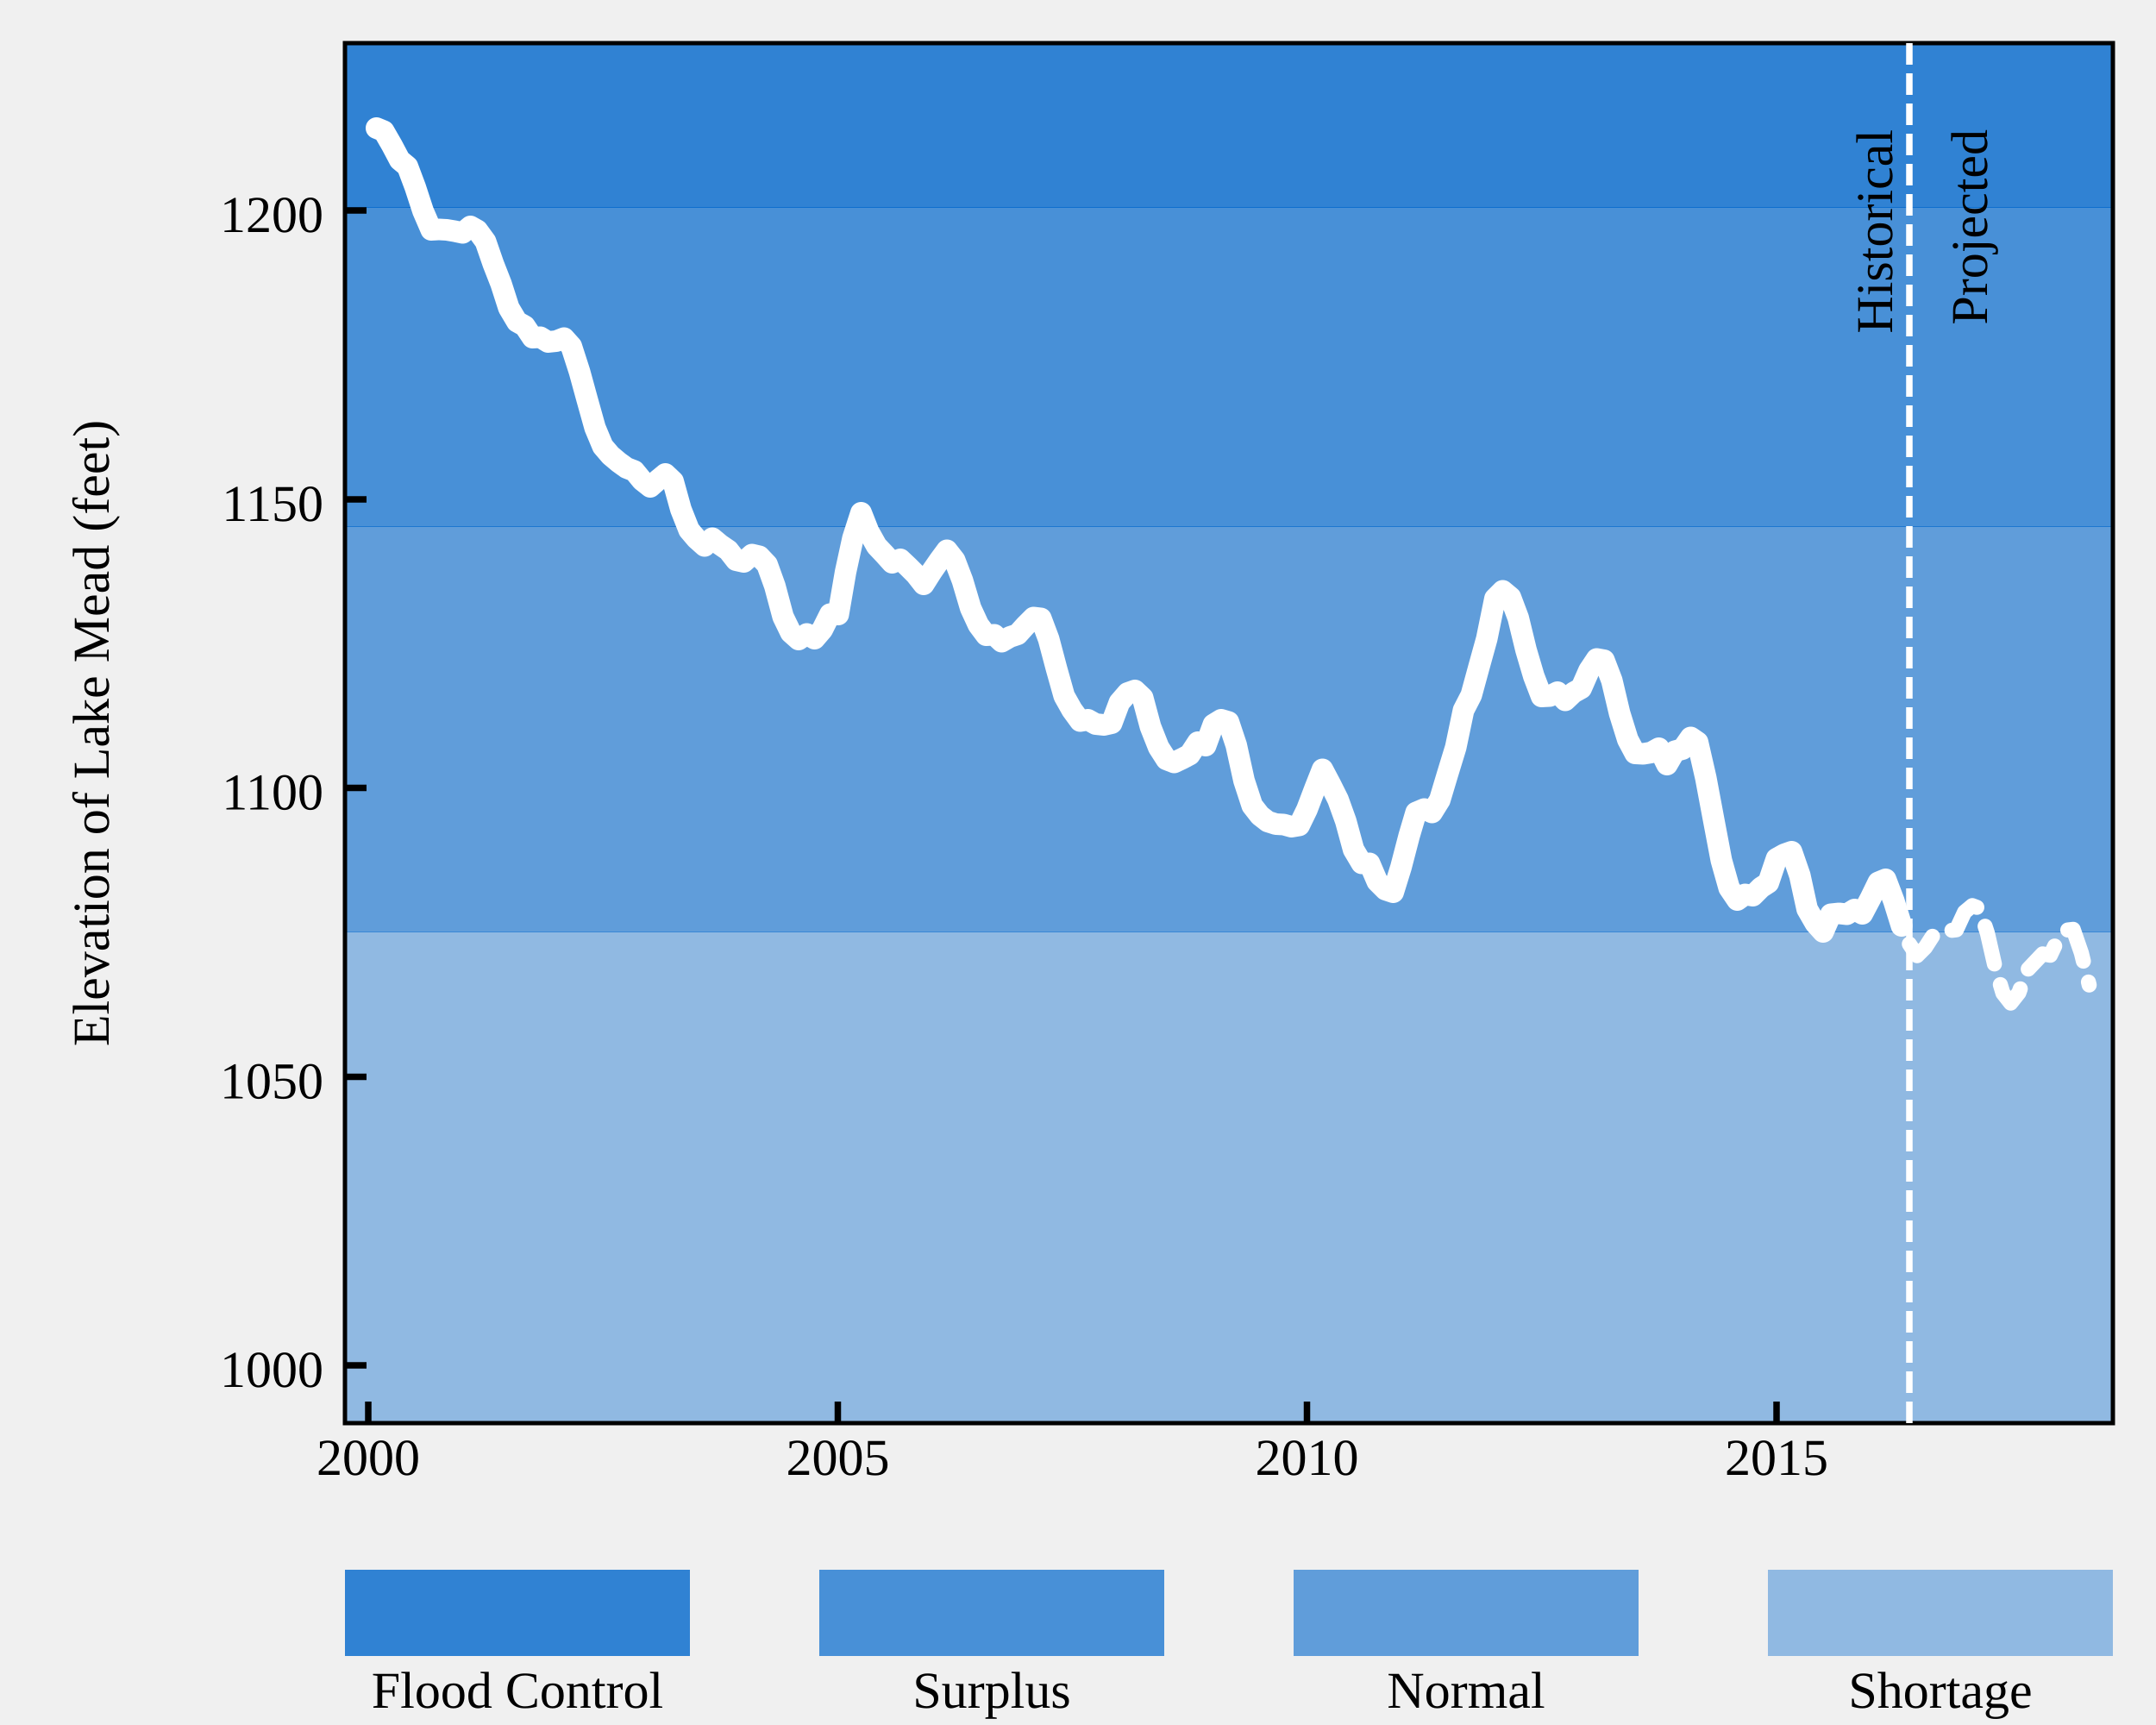
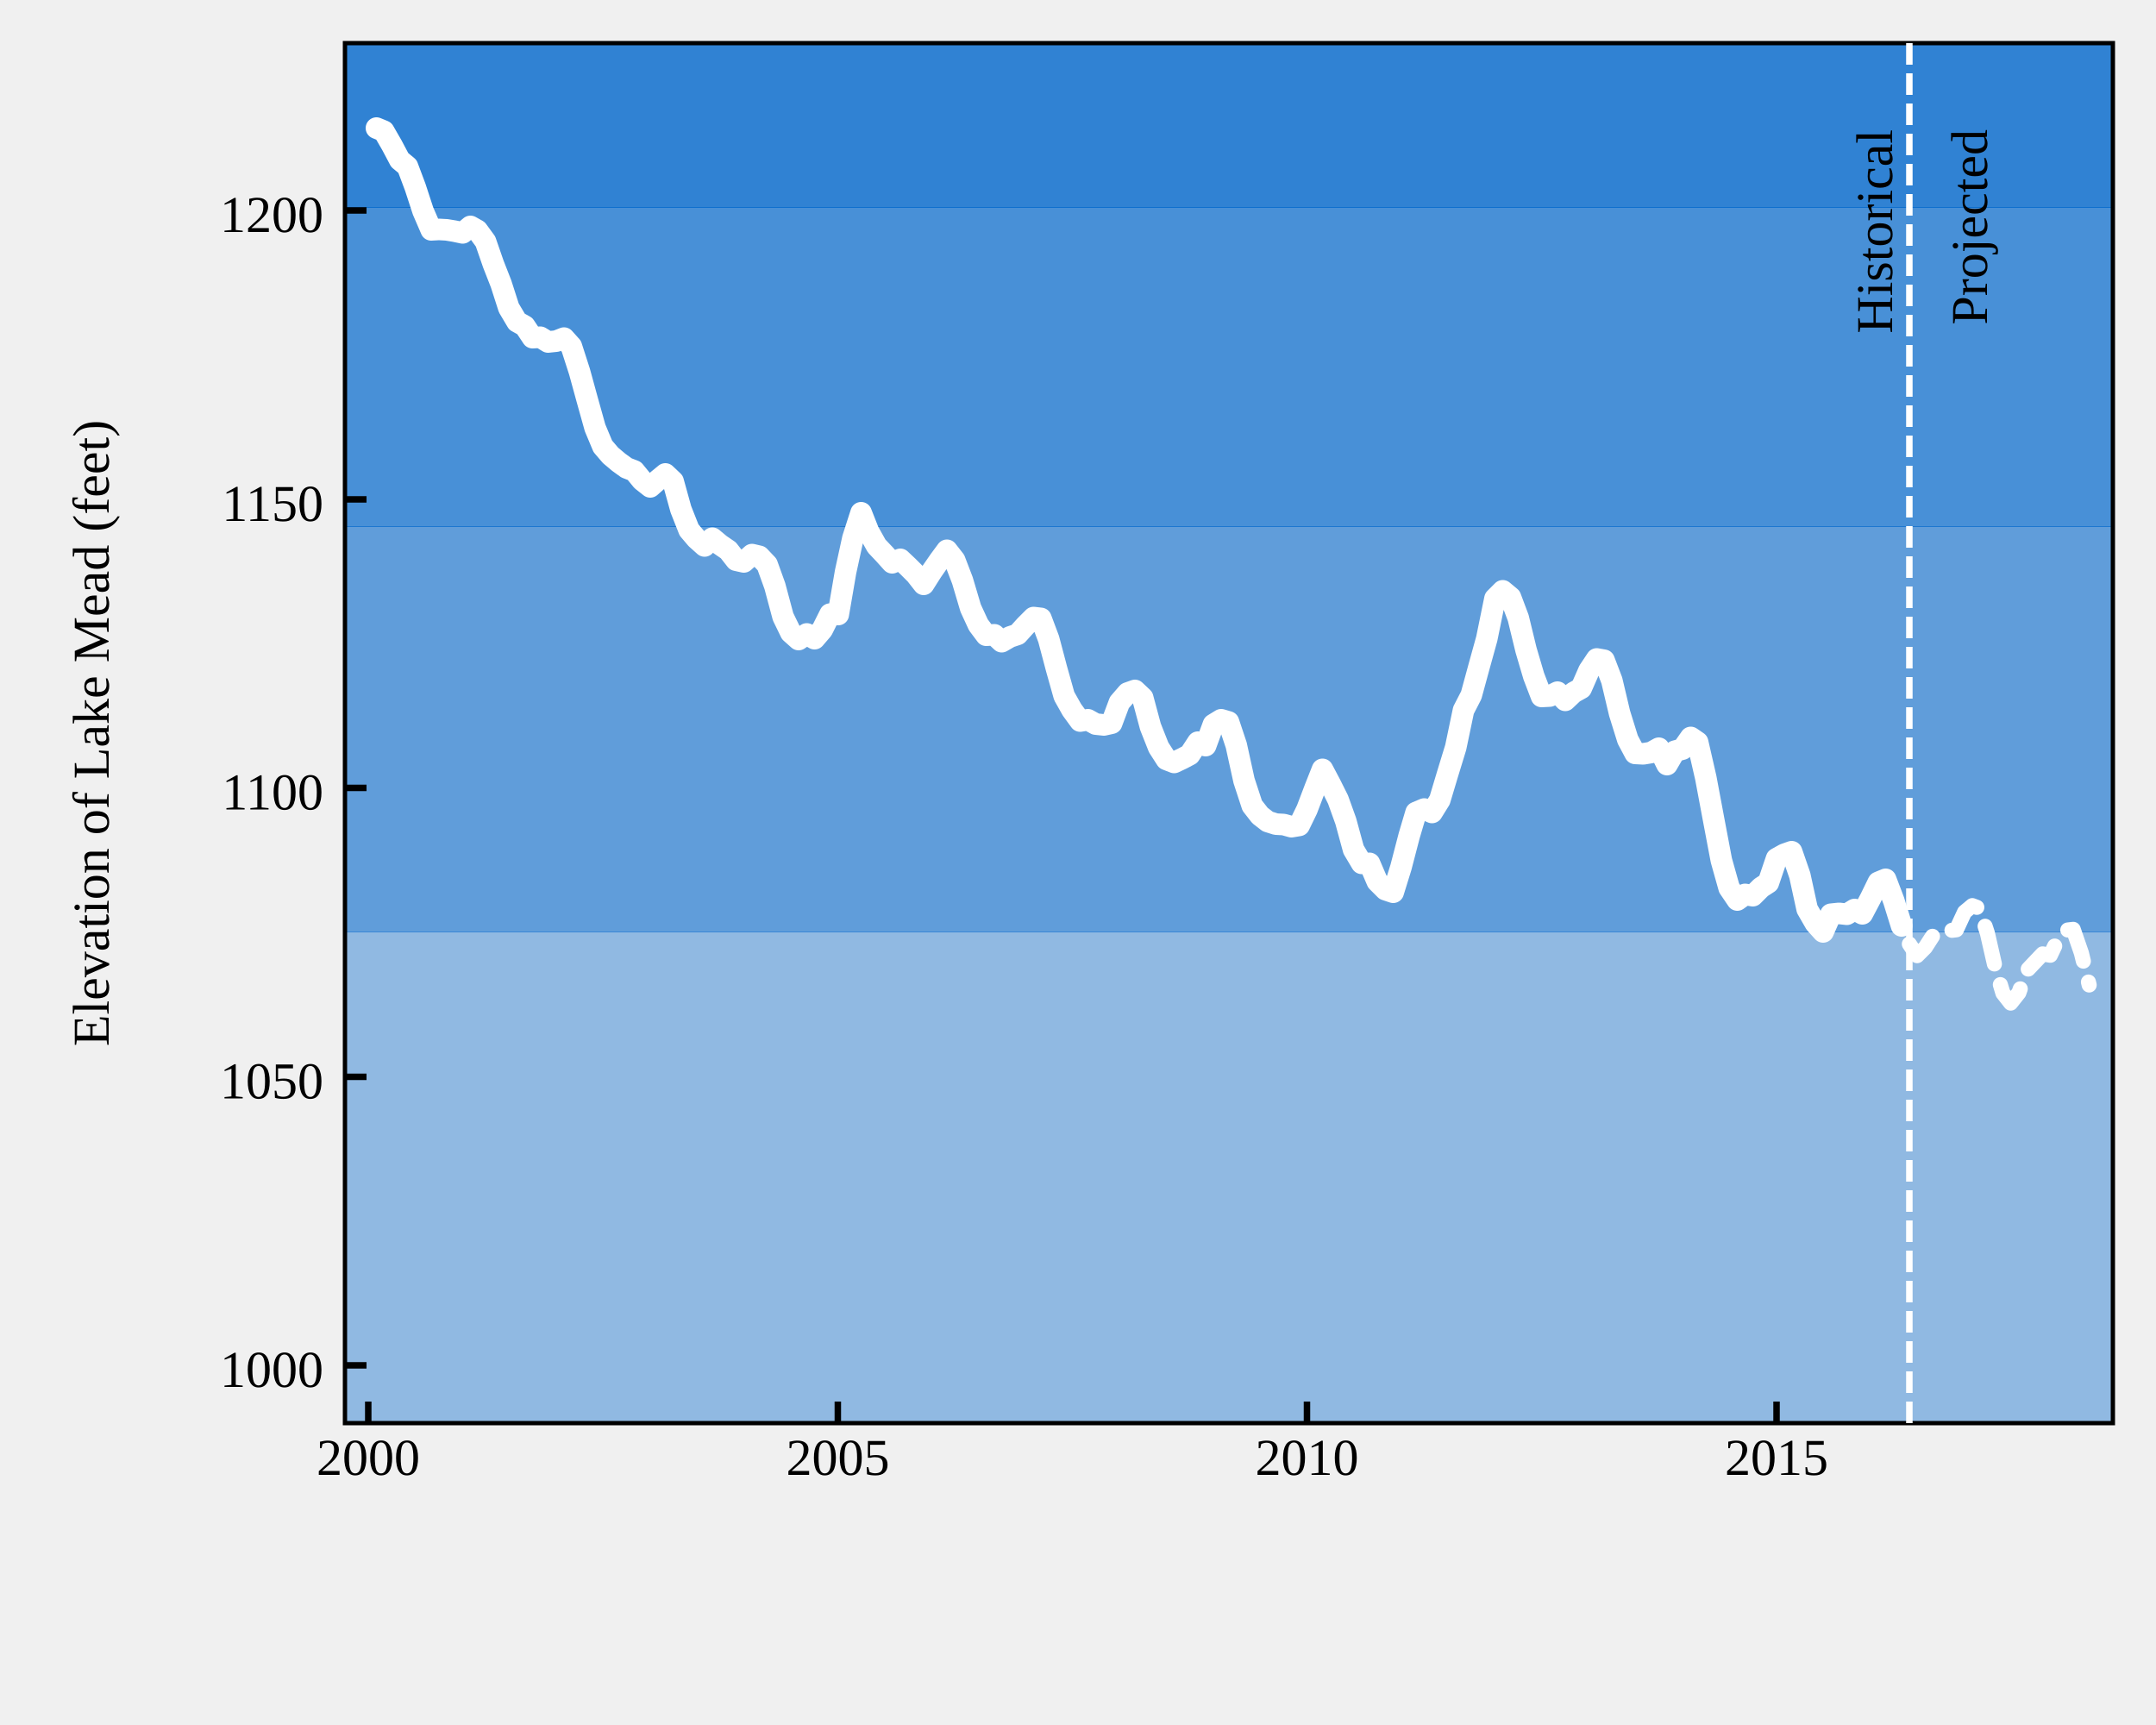
<svg xmlns="http://www.w3.org/2000/svg" version="1.1" preserveAspectRatio="xMinYMin meet" viewBox="0 0 500 400" id="mead-elev-projected-svg">
  <rect id="flood" x="80" y="10" width="410" height="38.2" fill="#0066CC" opacity="0.8" class="level-fill" />
  <rect id="surplus" x="80" y="48" width="410" height="74.2" fill="#0066CC" opacity="0.7" class="level-fill" />
  <rect id="normal" x="80" y="122" width="410" height="94.2" fill="#0066CC" opacity="0.6" class="level-fill" />
  <rect id="shortage" x="80" y="216" width="410" height="114.2" fill="#0066CC" opacity="0.4" class="level-fill" />
-   <g class="hidden" id="condition-markers">
-     <rect x="80" y="364" width="80" height="20" fill="#0066CC" opacity="0.8" />
-     <text x="120" y="384" dy="1.0em" class="small-text" text-anchor="middle">Flood Control</text>
-     <rect x="190" y="364" width="80" height="20" fill="#0066CC" opacity="0.7" />
-     <text x="230" y="384" dy="1.0em" class="small-text" text-anchor="middle">Surplus</text>
-     <rect x="300" y="364" width="80" height="20" fill="#0066CC" opacity="0.6" />
-     <text x="340" y="384" dy="1.0em" class="small-text" text-anchor="middle">Normal</text>
-     <rect x="410" y="364" width="80" height="20" fill="#0066CC" opacity="0.4" />
-     <text x="450" y="384" dy="1.0em" class="small-text" text-anchor="middle">Shortage</text>
-   </g>
  <g id="axes" class="label">
    <rect id="axis.box" x="80.0" y="10.0" width="410.0" height="320.0" style="fill:none;stroke:black" />
    <text transform="translate(30.0,170.0)rotate(270)" text-anchor="middle" id="y-label" dy="-0.4em">Elevation of Lake Mead (feet)</text>
    <text transform="translate(245.0,390.0)rotate(0)" text-anchor="middle" id="x-label" dy="-0.8em" />
    <line x1="85.4" y1="330.0" x2="85.4" y2="325.0" style="stroke:black;stroke-width:1.5" />
    <text transform="translate(85.4,330.0)rotate(0)" text-anchor="middle" dy="1.0em">2000</text>
    <line x1="194.3" y1="330.0" x2="194.3" y2="325.0" style="stroke:black;stroke-width:1.5" />
    <text transform="translate(194.3,330.0)rotate(0)" text-anchor="middle" dy="1.0em">2005</text>
    <line x1="303.1" y1="330.0" x2="303.1" y2="325.0" style="stroke:black;stroke-width:1.5" />
    <text transform="translate(303.1,330.0)rotate(0)" text-anchor="middle" dy="1.0em">2010</text>
    <line x1="412.0" y1="330.0" x2="412.0" y2="325.0" style="stroke:black;stroke-width:1.5" />
    <text transform="translate(412.0,330.0)rotate(0)" text-anchor="middle" dy="1.0em">2015</text>
    <line x1="80.0" y1="316.6" x2="85.0" y2="316.6" style="stroke:black;stroke-width:1.5" />
    <text transform="translate(75.0,321.6)rotate(0)" text-anchor="end">1000</text>
    <line x1="80.0" y1="249.7" x2="85.0" y2="249.7" style="stroke:black;stroke-width:1.5" />
    <text transform="translate(75.0,254.7)rotate(0)" text-anchor="end">1050</text>
    <line x1="80.0" y1="182.7" x2="85.0" y2="182.7" style="stroke:black;stroke-width:1.5" />
    <text transform="translate(75.0,187.7)rotate(0)" text-anchor="end">1100</text>
    <line x1="80.0" y1="115.8" x2="85.0" y2="115.8" style="stroke:black;stroke-width:1.5" />
    <text transform="translate(75.0,120.8)rotate(0)" text-anchor="end">1150</text>
    <line x1="80.0" y1="48.8" x2="85.0" y2="48.8" style="stroke:black;stroke-width:1.5" />
    <text transform="translate(75.0,53.8)rotate(0)" text-anchor="end">1200</text>
    <g id="legend" class="label" alignment-baseline="central">
      <line id="legend-line" x1="95" x2="110" y1="295" y2="295" fill="none" style="stroke:#FFFFFF;stroke-width:5;stroke-linejoin:round;stroke-linecap:round" visibility="hidden" />
      <text id="date_text" x="110" y="295" dy="-0.6em" dx="0.4em" class="legend"> </text>
      <text id="elev_text" x="110" y="295" dy="0.4em" dx="0.4em" fill="#000000" class="legend"> </text>
      <text id="model_text" x="110" y="295" dy="1.6em" dx="0.4em" fill="#000000" class="legend"> </text>
    </g>
    <path d="M442.8,10.0 L442.8,330.0 " fill="none" style="stroke:#FFFFFF;stroke-width:1.5;stroke-dasharray:5,2" />
    <text id="Historical-marker" class="hidden" text-anchor="end" transform="rotate(-90,438.8,30.0),translate(438.8,30.0)">Historical</text>
    <text id="Projected-marker" class="hidden" text-anchor="end" transform="rotate(-90,460.8,30.0),translate(460.8,30.0)">Projected</text>
    <path d="M87.3,29.7 L89.0,30.4 L90.9,33.7 L92.7,37.1 L94.5,38.6 L96.3,43.4 L98.1,48.9 L100.0,53.3 L101.8,53.2 L103.6,53.3 L105.4,53.6 L107.3,54.0 L109.1,52.5 L110.7,53.4 L112.6,56.0 L114.4,61.2 L116.2,65.8 L118.0,71.4 L119.9,74.6 L121.7,75.6 L123.5,78.3 L125.3,78.2 L127.1,79.3 L129.0,79.1 L130.8,78.4 L132.5,80.3 L134.4,86.2 L136.1,92.4 L138.0,99.2 L139.8,103.5 L141.6,105.6 L143.5,107.2 L145.3,108.5 L147.1,109.2 L148.9,111.4 L150.8,112.9 L152.6,111.3 L154.3,109.9 L156.1,111.6 L157.9,118.1 L159.8,122.9 L161.5,124.9 L163.4,126.6 L165.2,124.8 L167.0,126.3 L168.9,127.6 L170.7,129.9 L172.5,130.3 L174.4,128.6 L176.1,129.0 L177.9,130.9 L179.7,135.9 L181.6,143.0 L183.4,146.7 L185.2,148.3 L187.1,147.0 L188.9,148.1 L190.7,146.0 L192.5,142.4 L194.4,142.5 L196.1,132.6 L197.8,124.8 L199.7,118.9 L201.4,123.2 L203.3,126.6 L205.1,128.5 L206.9,130.5 L208.8,129.7 L210.6,131.4 L212.4,133.2 L214.2,135.5 L216.1,132.5 L217.9,129.9 L219.6,127.6 L221.4,129.9 L223.2,134.6 L225.1,141.0 L226.9,144.9 L228.7,147.3 L230.6,147.2 L232.3,148.8 L234.2,147.7 L236.0,147.1 L237.8,145.1 L239.7,143.2 L241.4,143.4 L243.2,148.2 L245.0,155.0 L246.8,161.4 L248.6,164.6 L250.5,167.2 L252.3,166.9 L254.1,167.9 L256.0,168.1 L257.8,167.7 L259.6,162.9 L261.5,160.7 L263.2,160.1 L265.0,161.8 L266.8,168.5 L268.7,173.3 L270.5,176.1 L272.3,176.8 L274.2,175.9 L275.9,175.0 L277.8,172.1 L279.6,172.9 L281.4,168.0 L283.2,166.9 L284.9,167.4 L286.7,172.8 L288.5,181.0 L290.4,186.8 L292.2,189.1 L294.0,190.5 L295.9,191.1 L297.7,191.2 L299.5,191.7 L301.3,191.4 L303.1,187.7 L305.0,182.7 L306.7,178.4 L308.5,181.8 L310.3,185.4 L312.1,190.4 L313.9,197.0 L315.8,200.2 L317.6,200.2 L319.4,204.4 L321.3,206.3 L323.1,206.9 L324.9,201.1 L326.8,193.8 L328.4,188.4 L330.3,187.6 L332.1,188.4 L333.9,185.5 L335.7,179.5 L337.6,173.3 L339.4,164.7 L341.2,161.2 L343.0,154.6 L344.8,148.1 L346.7,138.8 L348.5,137.0 L350.3,138.5 L352.1,143.3 L353.9,150.7 L355.7,156.8 L357.5,161.5 L359.4,161.4 L361.2,160.5 L363.0,162.4 L364.9,160.6 L366.7,159.6 L368.5,155.5 L370.3,152.8 L372.0,153.1 L373.8,157.8 L375.6,165.4 L377.5,171.5 L379.2,174.7 L381.1,174.8 L382.9,174.5 L384.7,173.5 L386.6,177.3 L388.4,174.2 L390.2,173.7 L392.1,171.0 L393.7,172.1 L395.6,180.4 L397.4,190.0 L399.2,199.5 L401.0,205.9 L402.9,208.7 L404.7,207.4 L406.5,207.7 L408.4,205.8 L410.1,204.7 L412.0,199.1 L413.8,198.1 L415.5,197.5 L417.4,203.0 L419.1,210.8 L421.0,214.1 L422.8,216.1 L424.6,212.0 L426.5,211.8 L428.3,212.0 L430.1,210.9 L431.9,211.9 L433.8,208.3 L435.6,204.6 L437.3,203.9 L439.2,208.9 L441.0,214.7 " fill="none" style="stroke:#FFFFFF;stroke-width:5;stroke-linejoin:round;stroke-linecap:round" />
    <path d="M442.8,218.9 L444.6,221.6 L446.5,219.7 L448.3,216.9 L450.1,217.0 L452.0,215.8 L453.7,215.6 L455.6,211.5 L457.4,210.0 L459.0,210.6 L460.9,216.4 L462.7,224.3 L464.5,230.3 L466.3,232.6 L468.2,230.2 L470.0,225.1 L471.8,223.2 L473.7,221.2 L475.5,221.5 L477.3,217.7 L479.1,215.7 L480.8,215.5 L482.7,221.0 L484.5,228.4 " fill="none" id="dashed-projection" class="hidden" style="stroke:#FFFFFF;stroke-width:3.5;stroke-linejoin:round;stroke-dasharray:9,5;stroke-linecap:round" />
    <rect id="2000-01-31" x="83.79" y="10" width="7.00" height="320" fill-opacity="0.0" />
    <rect id="2000-02-29" x="85.52" y="10" width="7.00" height="320" fill-opacity="0.0" />
    <rect id="2000-03-31" x="87.37" y="10" width="7.00" height="320" fill-opacity="0.0" />
    <rect id="2000-04-30" x="89.16" y="10" width="7.00" height="320" fill-opacity="0.0" />
    <rect id="2000-05-31" x="91.01" y="10" width="7.00" height="320" fill-opacity="0.0" />
    <rect id="2000-06-30" x="92.80" y="10" width="7.00" height="320" fill-opacity="0.0" />
    <rect id="2000-07-31" x="94.65" y="10" width="7.00" height="320" fill-opacity="0.0" />
    <rect id="2000-08-31" x="96.50" y="10" width="7.00" height="320" fill-opacity="0.0" />
    <rect id="2000-09-30" x="98.28" y="10" width="7.00" height="320" fill-opacity="0.0" />
    <rect id="2000-10-31" x="100.13" y="10" width="7.00" height="320" fill-opacity="0.0" />
    <rect id="2000-11-30" x="101.92" y="10" width="7.00" height="320" fill-opacity="0.0" />
    <rect id="2000-12-31" x="103.77" y="10" width="7.00" height="320" fill-opacity="0.0" />
    <rect id="2001-01-31" x="105.56" y="10" width="7.00" height="320" fill-opacity="0.0" />
    <rect id="2001-02-28" x="107.23" y="10" width="7.00" height="320" fill-opacity="0.0" />
    <rect id="2001-03-31" x="109.08" y="10" width="7.00" height="320" fill-opacity="0.0" />
    <rect id="2001-04-30" x="110.87" y="10" width="7.00" height="320" fill-opacity="0.0" />
    <rect id="2001-05-31" x="112.72" y="10" width="7.00" height="320" fill-opacity="0.0" />
    <rect id="2001-06-30" x="114.51" y="10" width="7.00" height="320" fill-opacity="0.0" />
    <rect id="2001-07-31" x="116.36" y="10" width="7.00" height="320" fill-opacity="0.0" />
    <rect id="2001-08-31" x="118.21" y="10" width="7.00" height="320" fill-opacity="0.0" />
    <rect id="2001-09-30" x="120.00" y="10" width="7.00" height="320" fill-opacity="0.0" />
    <rect id="2001-10-31" x="121.84" y="10" width="7.00" height="320" fill-opacity="0.0" />
    <rect id="2001-11-30" x="123.63" y="10" width="7.00" height="320" fill-opacity="0.0" />
    <rect id="2001-12-31" x="125.48" y="10" width="7.00" height="320" fill-opacity="0.0" />
    <rect id="2002-01-31" x="127.33" y="10" width="7.00" height="320" fill-opacity="0.0" />
    <rect id="2002-02-28" x="129.00" y="10" width="7.00" height="320" fill-opacity="0.0" />
    <rect id="2002-03-31" x="130.85" y="10" width="7.00" height="320" fill-opacity="0.0" />
    <rect id="2002-04-30" x="132.64" y="10" width="7.00" height="320" fill-opacity="0.0" />
    <rect id="2002-05-31" x="134.49" y="10" width="7.00" height="320" fill-opacity="0.0" />
    <rect id="2002-06-30" x="136.28" y="10" width="7.00" height="320" fill-opacity="0.0" />
    <rect id="2002-07-31" x="138.13" y="10" width="7.00" height="320" fill-opacity="0.0" />
    <rect id="2002-08-31" x="139.98" y="10" width="7.00" height="320" fill-opacity="0.0" />
    <rect id="2002-09-30" x="141.77" y="10" width="7.00" height="320" fill-opacity="0.0" />
    <rect id="2002-10-31" x="143.61" y="10" width="7.00" height="320" fill-opacity="0.0" />
    <rect id="2002-11-30" x="145.40" y="10" width="7.00" height="320" fill-opacity="0.0" />
    <rect id="2002-12-31" x="147.25" y="10" width="7.00" height="320" fill-opacity="0.0" />
    <rect id="2003-01-31" x="149.10" y="10" width="7.00" height="320" fill-opacity="0.0" />
    <rect id="2003-02-28" x="150.77" y="10" width="7.00" height="320" fill-opacity="0.0" />
    <rect id="2003-03-31" x="152.62" y="10" width="7.00" height="320" fill-opacity="0.0" />
    <rect id="2003-04-30" x="154.41" y="10" width="7.00" height="320" fill-opacity="0.0" />
    <rect id="2003-05-31" x="156.26" y="10" width="7.00" height="320" fill-opacity="0.0" />
    <rect id="2003-06-30" x="158.05" y="10" width="7.00" height="320" fill-opacity="0.0" />
    <rect id="2003-07-31" x="159.90" y="10" width="7.00" height="320" fill-opacity="0.0" />
    <rect id="2003-08-31" x="161.75" y="10" width="7.00" height="320" fill-opacity="0.0" />
    <rect id="2003-09-30" x="163.53" y="10" width="7.00" height="320" fill-opacity="0.0" />
    <rect id="2003-10-31" x="165.38" y="10" width="7.00" height="320" fill-opacity="0.0" />
    <rect id="2003-11-30" x="167.17" y="10" width="7.00" height="320" fill-opacity="0.0" />
    <rect id="2003-12-31" x="169.02" y="10" width="7.00" height="320" fill-opacity="0.0" />
    <rect id="2004-01-31" x="170.87" y="10" width="7.00" height="320" fill-opacity="0.0" />
    <rect id="2004-02-29" x="172.60" y="10" width="7.00" height="320" fill-opacity="0.0" />
    <rect id="2004-03-31" x="174.45" y="10" width="7.00" height="320" fill-opacity="0.0" />
    <rect id="2004-04-30" x="176.24" y="10" width="7.00" height="320" fill-opacity="0.0" />
    <rect id="2004-05-31" x="178.09" y="10" width="7.00" height="320" fill-opacity="0.0" />
    <rect id="2004-06-30" x="179.88" y="10" width="7.00" height="320" fill-opacity="0.0" />
    <rect id="2004-07-31" x="181.73" y="10" width="7.00" height="320" fill-opacity="0.0" />
    <rect id="2004-08-31" x="183.58" y="10" width="7.00" height="320" fill-opacity="0.0" />
    <rect id="2004-09-30" x="185.36" y="10" width="7.00" height="320" fill-opacity="0.0" />
    <rect id="2004-10-31" x="187.21" y="10" width="7.00" height="320" fill-opacity="0.0" />
    <rect id="2004-11-30" x="189.00" y="10" width="7.00" height="320" fill-opacity="0.0" />
    <rect id="2004-12-31" x="190.85" y="10" width="7.00" height="320" fill-opacity="0.0" />
    <rect id="2005-01-31" x="192.64" y="10" width="7.00" height="320" fill-opacity="0.0" />
    <rect id="2005-02-28" x="194.31" y="10" width="7.00" height="320" fill-opacity="0.0" />
    <rect id="2005-03-31" x="196.16" y="10" width="7.00" height="320" fill-opacity="0.0" />
    <rect id="2005-04-30" x="197.95" y="10" width="7.00" height="320" fill-opacity="0.0" />
    <rect id="2005-05-31" x="199.80" y="10" width="7.00" height="320" fill-opacity="0.0" />
    <rect id="2005-06-30" x="201.59" y="10" width="7.00" height="320" fill-opacity="0.0" />
    <rect id="2005-07-31" x="203.44" y="10" width="7.00" height="320" fill-opacity="0.0" />
    <rect id="2005-08-31" x="205.29" y="10" width="7.00" height="320" fill-opacity="0.0" />
    <rect id="2005-09-30" x="207.07" y="10" width="7.00" height="320" fill-opacity="0.0" />
    <rect id="2005-10-31" x="208.92" y="10" width="7.00" height="320" fill-opacity="0.0" />
    <rect id="2005-11-30" x="210.71" y="10" width="7.00" height="320" fill-opacity="0.0" />
    <rect id="2005-12-31" x="212.56" y="10" width="7.00" height="320" fill-opacity="0.0" />
    <rect id="2006-01-31" x="214.41" y="10" width="7.00" height="320" fill-opacity="0.0" />
    <rect id="2006-02-28" x="216.08" y="10" width="7.00" height="320" fill-opacity="0.0" />
    <rect id="2006-03-31" x="217.93" y="10" width="7.00" height="320" fill-opacity="0.0" />
    <rect id="2006-04-30" x="219.72" y="10" width="7.00" height="320" fill-opacity="0.0" />
    <rect id="2006-05-31" x="221.57" y="10" width="7.00" height="320" fill-opacity="0.0" />
    <rect id="2006-06-30" x="223.36" y="10" width="7.00" height="320" fill-opacity="0.0" />
    <rect id="2006-07-31" x="225.21" y="10" width="7.00" height="320" fill-opacity="0.0" />
    <rect id="2006-08-31" x="227.06" y="10" width="7.00" height="320" fill-opacity="0.0" />
    <rect id="2006-09-30" x="228.84" y="10" width="7.00" height="320" fill-opacity="0.0" />
    <rect id="2006-10-31" x="230.69" y="10" width="7.00" height="320" fill-opacity="0.0" />
    <rect id="2006-11-30" x="232.48" y="10" width="7.00" height="320" fill-opacity="0.0" />
    <rect id="2006-12-31" x="234.33" y="10" width="7.00" height="320" fill-opacity="0.0" />
    <rect id="2007-01-31" x="236.18" y="10" width="7.00" height="320" fill-opacity="0.0" />
    <rect id="2007-02-28" x="237.85" y="10" width="7.00" height="320" fill-opacity="0.0" />
    <rect id="2007-03-31" x="239.70" y="10" width="7.00" height="320" fill-opacity="0.0" />
    <rect id="2007-04-30" x="241.49" y="10" width="7.00" height="320" fill-opacity="0.0" />
    <rect id="2007-05-31" x="243.34" y="10" width="7.00" height="320" fill-opacity="0.0" />
    <rect id="2007-06-30" x="245.13" y="10" width="7.00" height="320" fill-opacity="0.0" />
    <rect id="2007-07-31" x="246.98" y="10" width="7.00" height="320" fill-opacity="0.0" />
    <rect id="2007-08-31" x="248.83" y="10" width="7.00" height="320" fill-opacity="0.0" />
    <rect id="2007-09-30" x="250.61" y="10" width="7.00" height="320" fill-opacity="0.0" />
    <rect id="2007-10-31" x="252.46" y="10" width="7.00" height="320" fill-opacity="0.0" />
    <rect id="2007-11-30" x="254.25" y="10" width="7.00" height="320" fill-opacity="0.0" />
    <rect id="2007-12-31" x="256.10" y="10" width="7.00" height="320" fill-opacity="0.0" />
    <rect id="2008-01-31" x="257.95" y="10" width="7.00" height="320" fill-opacity="0.0" />
    <rect id="2008-02-29" x="259.68" y="10" width="7.00" height="320" fill-opacity="0.0" />
    <rect id="2008-03-31" x="261.53" y="10" width="7.00" height="320" fill-opacity="0.0" />
    <rect id="2008-04-30" x="263.32" y="10" width="7.00" height="320" fill-opacity="0.0" />
    <rect id="2008-05-31" x="265.17" y="10" width="7.00" height="320" fill-opacity="0.0" />
    <rect id="2008-06-30" x="266.96" y="10" width="7.00" height="320" fill-opacity="0.0" />
    <rect id="2008-07-31" x="268.81" y="10" width="7.00" height="320" fill-opacity="0.0" />
    <rect id="2008-08-31" x="270.65" y="10" width="7.00" height="320" fill-opacity="0.0" />
    <rect id="2008-09-30" x="272.44" y="10" width="7.00" height="320" fill-opacity="0.0" />
    <rect id="2008-10-31" x="274.29" y="10" width="7.00" height="320" fill-opacity="0.0" />
    <rect id="2008-11-30" x="276.08" y="10" width="7.00" height="320" fill-opacity="0.0" />
    <rect id="2008-12-31" x="277.93" y="10" width="7.00" height="320" fill-opacity="0.0" />
    <rect id="2009-01-31" x="279.72" y="10" width="7.00" height="320" fill-opacity="0.0" />
    <rect id="2009-02-28" x="281.39" y="10" width="7.00" height="320" fill-opacity="0.0" />
    <rect id="2009-03-31" x="283.24" y="10" width="7.00" height="320" fill-opacity="0.0" />
    <rect id="2009-04-30" x="285.03" y="10" width="7.00" height="320" fill-opacity="0.0" />
    <rect id="2009-05-31" x="286.88" y="10" width="7.00" height="320" fill-opacity="0.0" />
    <rect id="2009-06-30" x="288.67" y="10" width="7.00" height="320" fill-opacity="0.0" />
    <rect id="2009-07-31" x="290.52" y="10" width="7.00" height="320" fill-opacity="0.0" />
    <rect id="2009-08-31" x="292.37" y="10" width="7.00" height="320" fill-opacity="0.0" />
    <rect id="2009-09-30" x="294.15" y="10" width="7.00" height="320" fill-opacity="0.0" />
    <rect id="2009-10-31" x="296.00" y="10" width="7.00" height="320" fill-opacity="0.0" />
    <rect id="2009-11-30" x="297.79" y="10" width="7.00" height="320" fill-opacity="0.0" />
    <rect id="2009-12-31" x="299.64" y="10" width="7.00" height="320" fill-opacity="0.0" />
    <rect id="2010-01-31" x="301.49" y="10" width="7.00" height="320" fill-opacity="0.0" />
    <rect id="2010-02-28" x="303.16" y="10" width="7.00" height="320" fill-opacity="0.0" />
    <rect id="2010-03-31" x="305.01" y="10" width="7.00" height="320" fill-opacity="0.0" />
    <rect id="2010-04-30" x="306.80" y="10" width="7.00" height="320" fill-opacity="0.0" />
    <rect id="2010-05-31" x="308.65" y="10" width="7.00" height="320" fill-opacity="0.0" />
    <rect id="2010-06-30" x="310.44" y="10" width="7.00" height="320" fill-opacity="0.0" />
    <rect id="2010-07-31" x="312.29" y="10" width="7.00" height="320" fill-opacity="0.0" />
    <rect id="2010-08-31" x="314.13" y="10" width="7.00" height="320" fill-opacity="0.0" />
    <rect id="2010-09-30" x="315.92" y="10" width="7.00" height="320" fill-opacity="0.0" />
    <rect id="2010-10-31" x="317.77" y="10" width="7.00" height="320" fill-opacity="0.0" />
    <rect id="2010-11-30" x="319.56" y="10" width="7.00" height="320" fill-opacity="0.0" />
    <rect id="2010-12-31" x="321.41" y="10" width="7.00" height="320" fill-opacity="0.0" />
    <rect id="2011-01-31" x="323.26" y="10" width="7.00" height="320" fill-opacity="0.0" />
    <rect id="2011-02-28" x="324.93" y="10" width="7.00" height="320" fill-opacity="0.0" />
    <rect id="2011-03-31" x="326.78" y="10" width="7.00" height="320" fill-opacity="0.0" />
    <rect id="2011-04-30" x="328.57" y="10" width="7.00" height="320" fill-opacity="0.0" />
    <rect id="2011-05-31" x="330.42" y="10" width="7.00" height="320" fill-opacity="0.0" />
    <rect id="2011-06-30" x="332.21" y="10" width="7.00" height="320" fill-opacity="0.0" />
    <rect id="2011-07-31" x="334.06" y="10" width="7.00" height="320" fill-opacity="0.0" />
    <rect id="2011-08-31" x="335.90" y="10" width="7.00" height="320" fill-opacity="0.0" />
    <rect id="2011-09-30" x="337.69" y="10" width="7.00" height="320" fill-opacity="0.0" />
    <rect id="2011-10-31" x="339.54" y="10" width="7.00" height="320" fill-opacity="0.0" />
    <rect id="2011-11-30" x="341.33" y="10" width="7.00" height="320" fill-opacity="0.0" />
    <rect id="2011-12-31" x="343.18" y="10" width="7.00" height="320" fill-opacity="0.0" />
    <rect id="2012-01-31" x="345.03" y="10" width="7.00" height="320" fill-opacity="0.0" />
    <rect id="2012-02-29" x="346.76" y="10" width="7.00" height="320" fill-opacity="0.0" />
    <rect id="2012-03-31" x="348.61" y="10" width="7.00" height="320" fill-opacity="0.0" />
    <rect id="2012-04-30" x="350.40" y="10" width="7.00" height="320" fill-opacity="0.0" />
    <rect id="2012-05-31" x="352.25" y="10" width="7.00" height="320" fill-opacity="0.0" />
    <rect id="2012-06-30" x="354.04" y="10" width="7.00" height="320" fill-opacity="0.0" />
    <rect id="2012-07-31" x="355.89" y="10" width="7.00" height="320" fill-opacity="0.0" />
    <rect id="2012-08-31" x="357.73" y="10" width="7.00" height="320" fill-opacity="0.0" />
    <rect id="2012-09-30" x="359.52" y="10" width="7.00" height="320" fill-opacity="0.0" />
    <rect id="2012-10-31" x="361.37" y="10" width="7.00" height="320" fill-opacity="0.0" />
    <rect id="2012-11-30" x="363.16" y="10" width="7.00" height="320" fill-opacity="0.0" />
    <rect id="2012-12-31" x="365.01" y="10" width="7.00" height="320" fill-opacity="0.0" />
    <rect id="2013-01-31" x="366.80" y="10" width="7.00" height="320" fill-opacity="0.0" />
    <rect id="2013-02-28" x="368.47" y="10" width="7.00" height="320" fill-opacity="0.0" />
    <rect id="2013-03-31" x="370.32" y="10" width="7.00" height="320" fill-opacity="0.0" />
    <rect id="2013-04-30" x="372.11" y="10" width="7.00" height="320" fill-opacity="0.0" />
    <rect id="2013-05-31" x="373.96" y="10" width="7.00" height="320" fill-opacity="0.0" />
    <rect id="2013-06-30" x="375.75" y="10" width="7.00" height="320" fill-opacity="0.0" />
    <rect id="2013-07-31" x="377.60" y="10" width="7.00" height="320" fill-opacity="0.0" />
    <rect id="2013-08-31" x="379.44" y="10" width="7.00" height="320" fill-opacity="0.0" />
    <rect id="2013-09-30" x="381.23" y="10" width="7.00" height="320" fill-opacity="0.0" />
    <rect id="2013-10-31" x="383.08" y="10" width="7.00" height="320" fill-opacity="0.0" />
    <rect id="2013-11-30" x="384.87" y="10" width="7.00" height="320" fill-opacity="0.0" />
    <rect id="2013-12-31" x="386.72" y="10" width="7.00" height="320" fill-opacity="0.0" />
    <rect id="2014-01-31" x="388.57" y="10" width="7.00" height="320" fill-opacity="0.0" />
    <rect id="2014-02-28" x="390.24" y="10" width="7.00" height="320" fill-opacity="0.0" />
    <rect id="2014-03-31" x="392.09" y="10" width="7.00" height="320" fill-opacity="0.0" />
    <rect id="2014-04-30" x="393.88" y="10" width="7.00" height="320" fill-opacity="0.0" />
    <rect id="2014-05-31" x="395.73" y="10" width="7.00" height="320" fill-opacity="0.0" />
    <rect id="2014-06-30" x="397.52" y="10" width="7.00" height="320" fill-opacity="0.0" />
    <rect id="2014-07-31" x="399.37" y="10" width="7.00" height="320" fill-opacity="0.0" />
    <rect id="2014-08-31" x="401.21" y="10" width="7.00" height="320" fill-opacity="0.0" />
    <rect id="2014-09-30" x="403.00" y="10" width="7.00" height="320" fill-opacity="0.0" />
    <rect id="2014-10-31" x="404.85" y="10" width="7.00" height="320" fill-opacity="0.0" />
    <rect id="2014-11-30" x="406.64" y="10" width="7.00" height="320" fill-opacity="0.0" />
    <rect id="2014-12-31" x="408.49" y="10" width="7.00" height="320" fill-opacity="0.0" />
    <rect id="2015-01-31" x="410.34" y="10" width="7.00" height="320" fill-opacity="0.0" />
    <rect id="2015-02-28" x="412.01" y="10" width="7.00" height="320" fill-opacity="0.0" />
    <rect id="2015-03-31" x="413.86" y="10" width="7.00" height="320" fill-opacity="0.0" />
    <rect id="2015-04-30" x="415.65" y="10" width="7.00" height="320" fill-opacity="0.0" />
    <rect id="2015-05-31" x="417.50" y="10" width="7.00" height="320" fill-opacity="0.0" />
    <rect id="2015-06-30" x="419.29" y="10" width="7.00" height="320" fill-opacity="0.0" />
    <rect id="2015-07-31" x="421.14" y="10" width="7.00" height="320" fill-opacity="0.0" />
    <rect id="2015-08-31" x="422.98" y="10" width="7.00" height="320" fill-opacity="0.0" />
    <rect id="2015-09-30" x="424.77" y="10" width="7.00" height="320" fill-opacity="0.0" />
    <rect id="2015-10-31" x="426.62" y="10" width="7.00" height="320" fill-opacity="0.0" />
    <rect id="2015-11-30" x="428.41" y="10" width="7.00" height="320" fill-opacity="0.0" />
    <rect id="2015-12-31" x="430.26" y="10" width="7.00" height="320" fill-opacity="0.0" />
    <rect id="2016-01-31" x="432.11" y="10" width="7.00" height="320" fill-opacity="0.0" />
    <rect id="2016-02-29" x="433.84" y="10" width="7.00" height="320" fill-opacity="0.0" />
    <rect id="2016-03-31" x="435.69" y="10" width="7.00" height="320" fill-opacity="0.0" />
    <rect id="2016-04-30" x="437.48" y="10" width="7.00" height="320" fill-opacity="0.0" />
    <rect id="2016-05-31" x="439.33" y="10" width="7.00" height="320" fill-opacity="0.0" />
    <rect id="2016-06-30" x="441.12" y="10" width="7.00" height="320" fill-opacity="0.0" />
    <rect id="2016-07-31" x="442.97" y="10" width="7.00" height="320" fill-opacity="0.0" />
    <rect id="2016-08-31" x="444.81" y="10" width="7.00" height="320" fill-opacity="0.0" />
    <rect id="2016-09-30" x="446.60" y="10" width="7.00" height="320" fill-opacity="0.0" />
    <rect id="2016-10-31" x="448.45" y="10" width="7.00" height="320" fill-opacity="0.0" />
    <rect id="2016-11-30" x="450.24" y="10" width="7.00" height="320" fill-opacity="0.0" />
    <rect id="2016-12-31" x="452.09" y="10" width="7.00" height="320" fill-opacity="0.0" />
    <rect id="2017-01-31" x="453.88" y="10" width="7.00" height="320" fill-opacity="0.0" />
    <rect id="2017-02-28" x="455.55" y="10" width="7.00" height="320" fill-opacity="0.0" />
    <rect id="2017-03-31" x="457.40" y="10" width="7.00" height="320" fill-opacity="0.0" />
    <rect id="2017-04-30" x="459.19" y="10" width="7.00" height="320" fill-opacity="0.0" />
    <rect id="2017-05-31" x="461.04" y="10" width="7.00" height="320" fill-opacity="0.0" />
    <rect id="2017-06-30" x="462.83" y="10" width="7.00" height="320" fill-opacity="0.0" />
    <rect id="2017-07-31" x="464.68" y="10" width="7.00" height="320" fill-opacity="0.0" />
    <rect id="2017-08-31" x="466.52" y="10" width="7.00" height="320" fill-opacity="0.0" />
    <rect id="2017-09-30" x="468.31" y="10" width="7.00" height="320" fill-opacity="0.0" />
    <rect id="2017-10-31" x="470.16" y="10" width="7.00" height="320" fill-opacity="0.0" />
    <rect id="2017-11-30" x="471.95" y="10" width="7.00" height="320" fill-opacity="0.0" />
    <rect id="2017-12-31" x="473.80" y="10" width="7.00" height="320" fill-opacity="0.0" />
    <rect id="2018-01-31" x="475.65" y="10" width="7.00" height="320" fill-opacity="0.0" />
    <rect id="2018-02-28" x="477.32" y="10" width="7.00" height="320" fill-opacity="0.0" />
    <rect id="2018-03-31" x="479.17" y="10" width="7.00" height="320" fill-opacity="0.0" />
    <rect id="2018-04-30" x="480.96" y="10" width="7.00" height="320" fill-opacity="0.0" />
  </g>
</svg>
